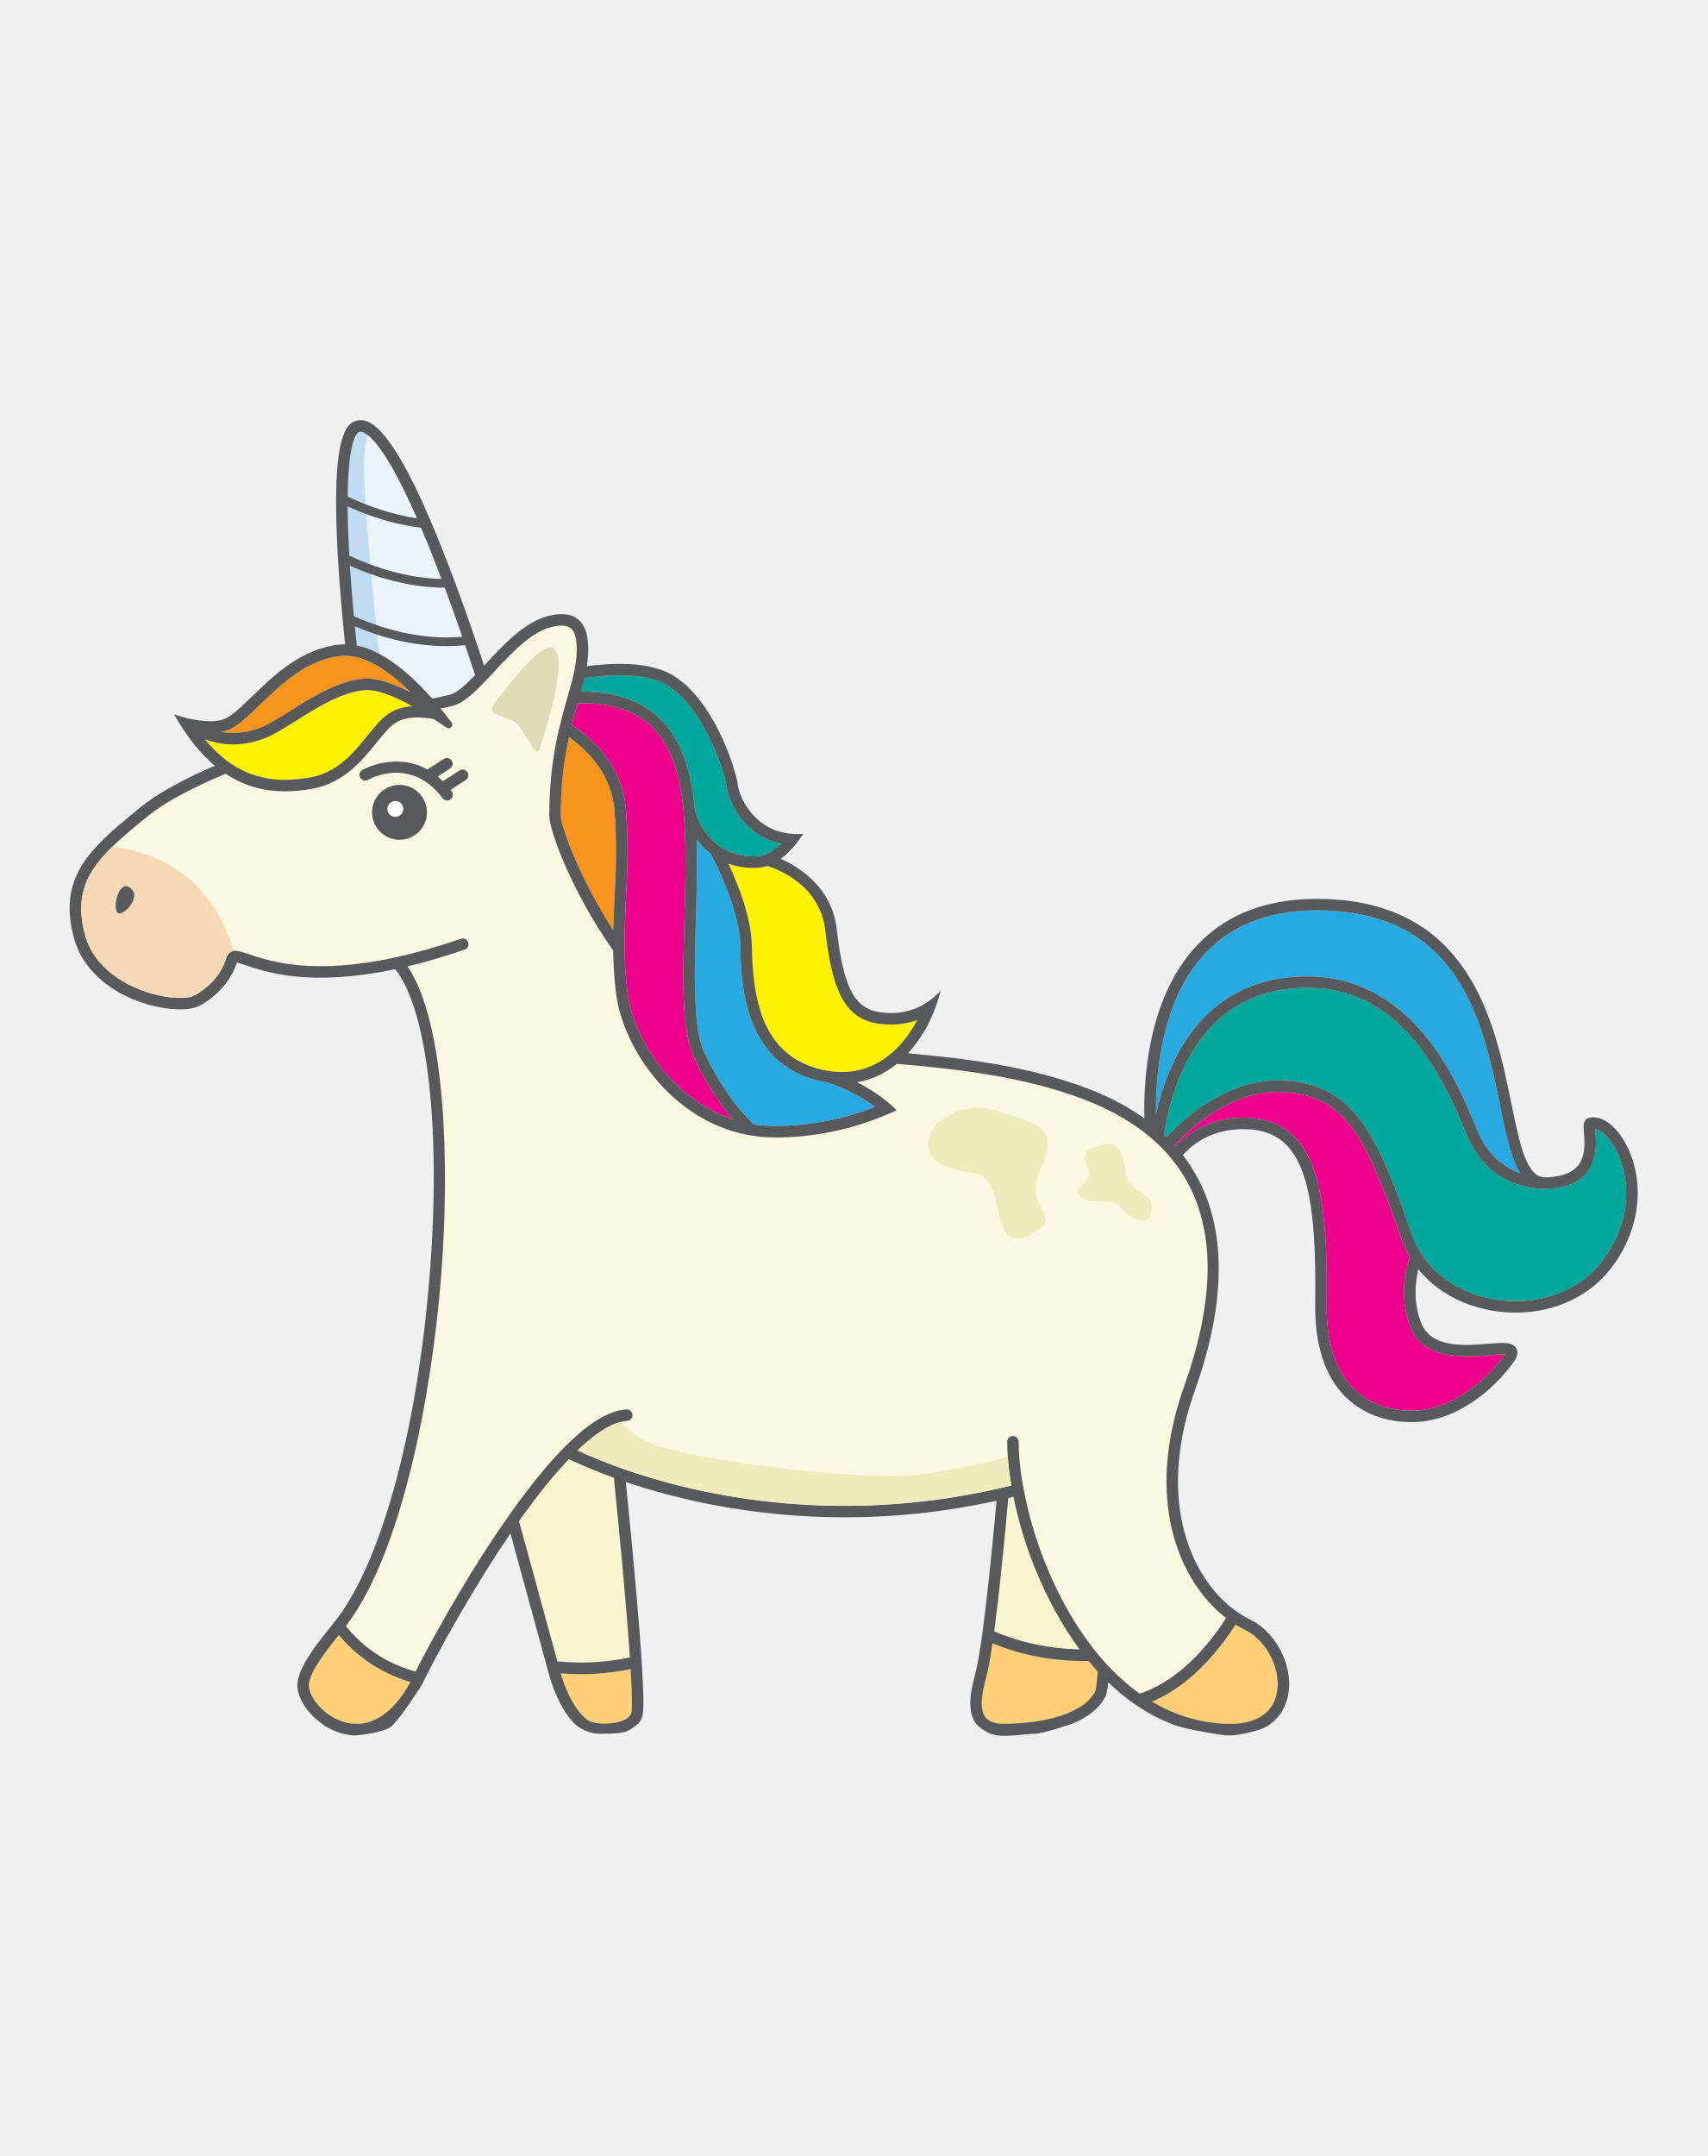
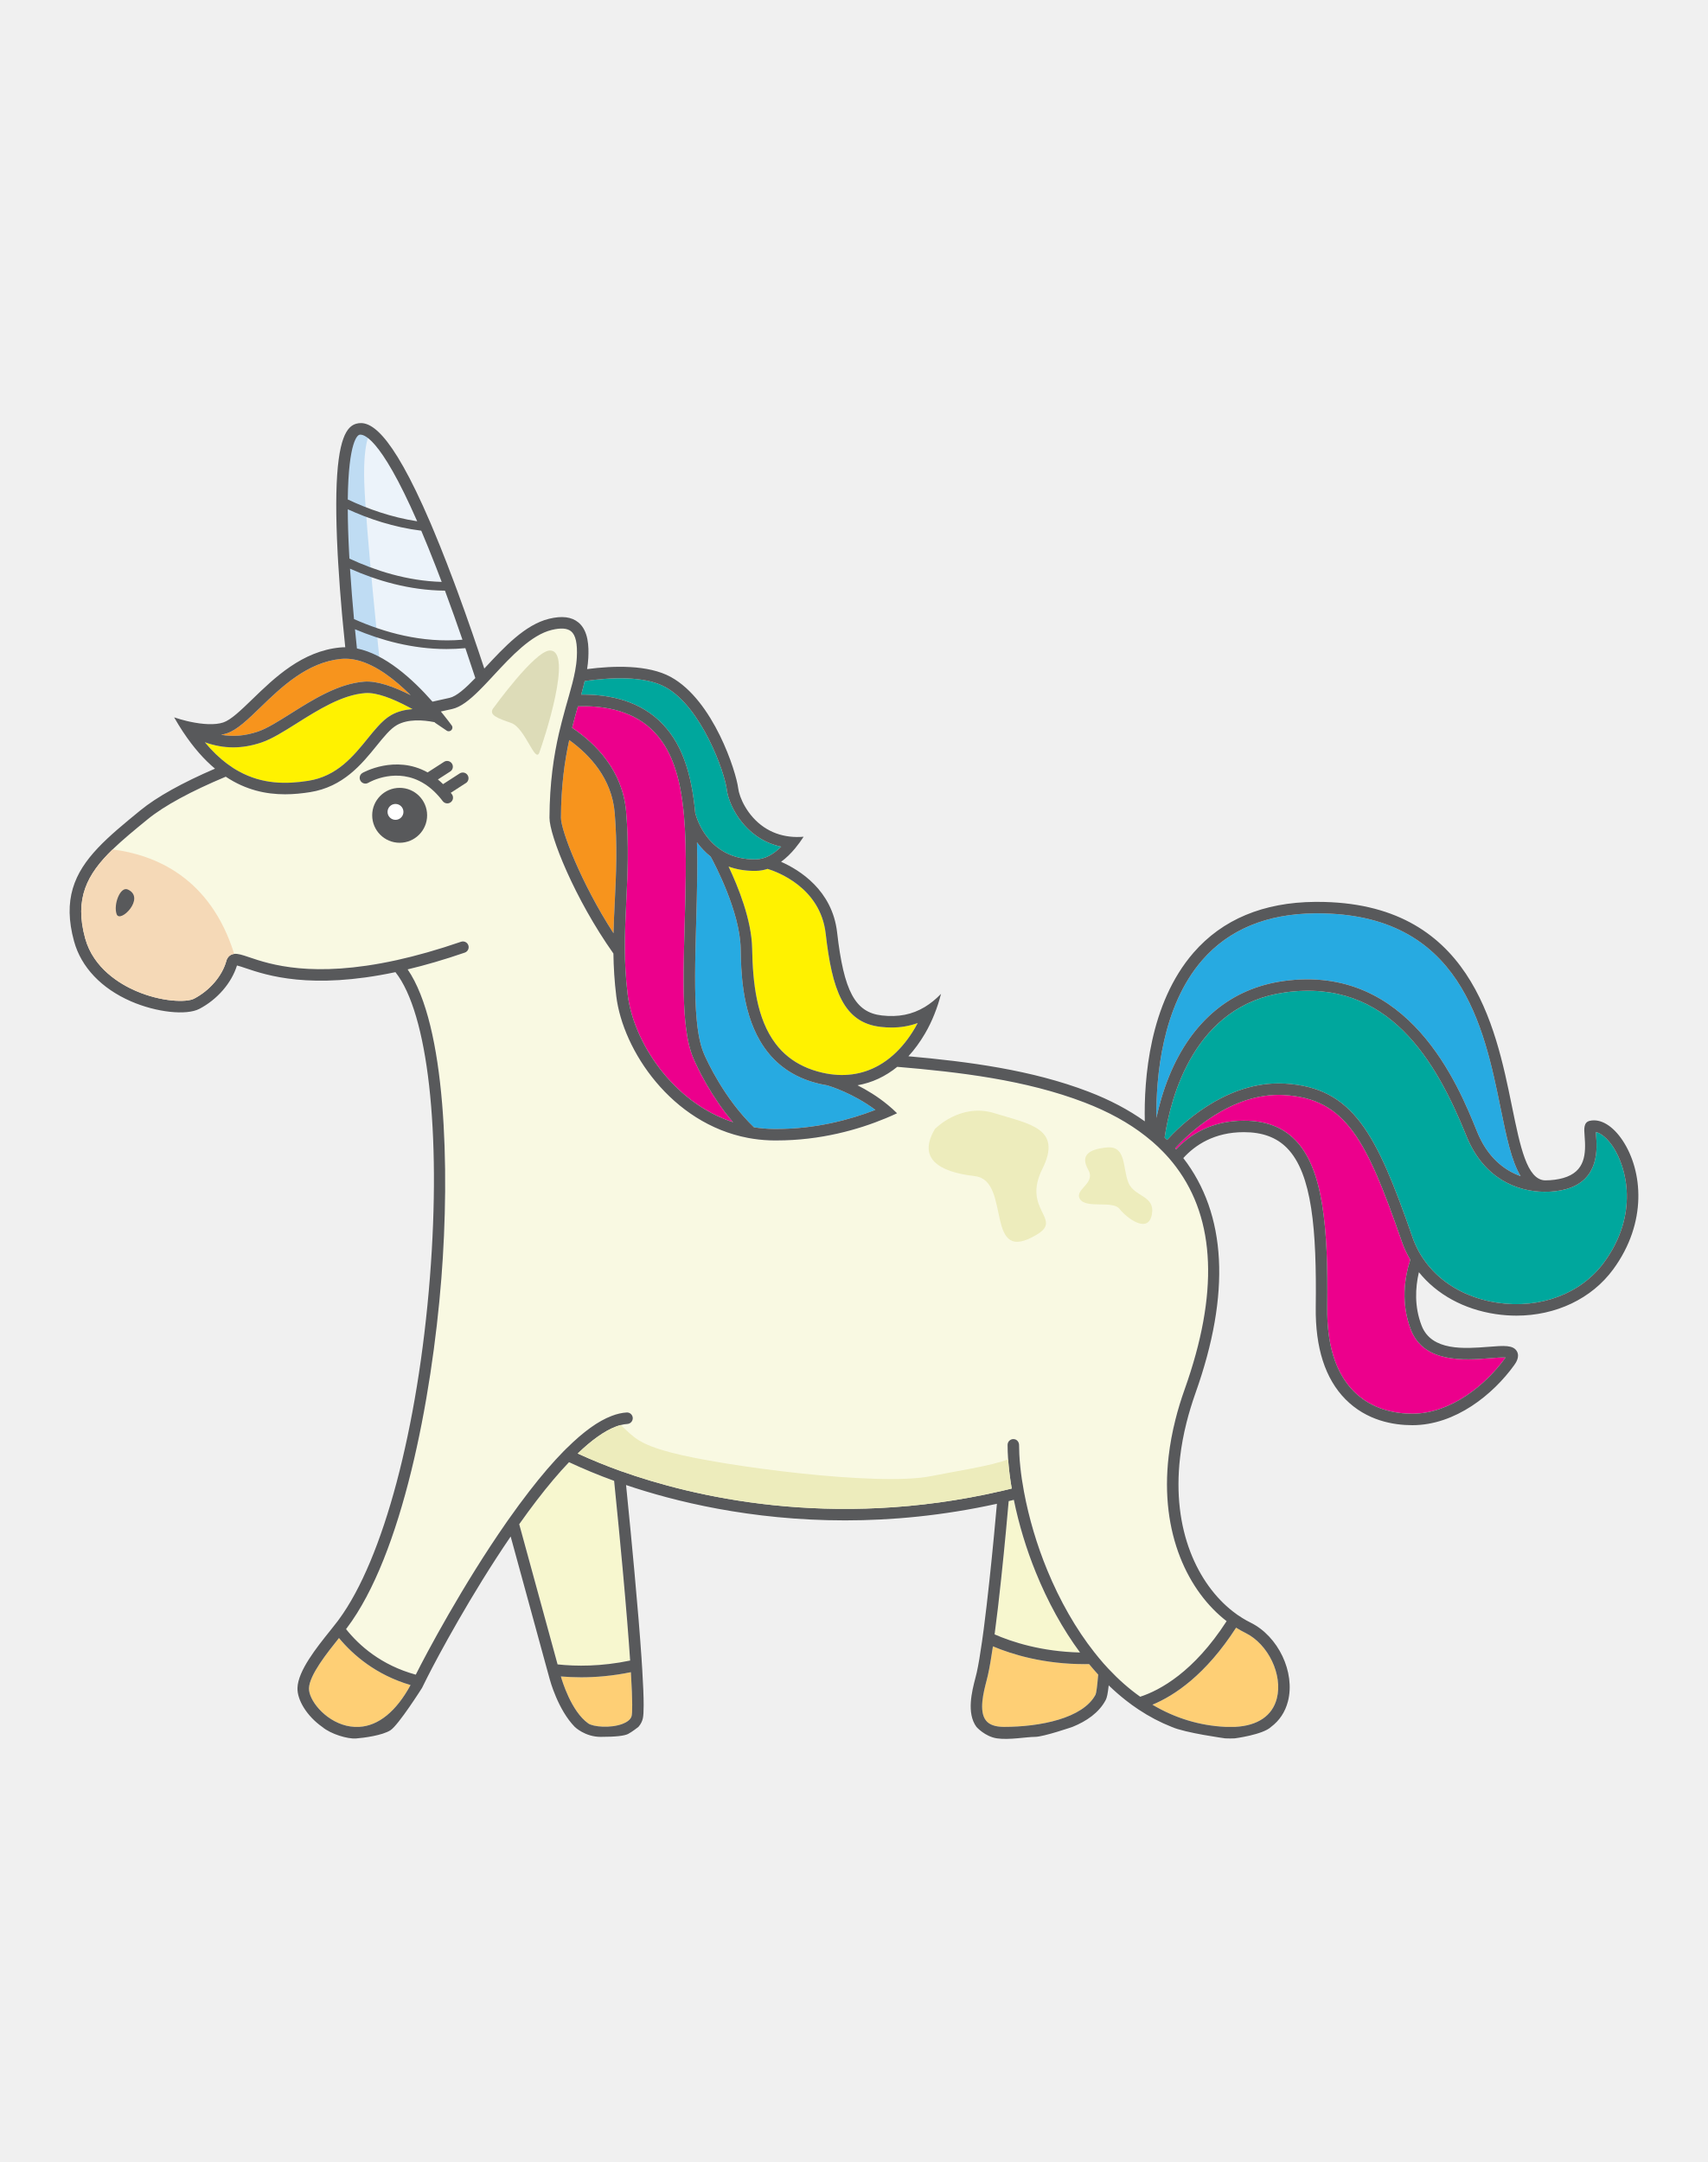
- <svg xmlns="http://www.w3.org/2000/svg" id="Unicorn" viewBox="0 0 595.28 595.28" width="80px" height="101px">
+ <svg xmlns="http://www.w3.org/2000/svg" id="Unicorn" viewBox="0 0 595.28 595.28" width="158px" height="200px">
  <defs>
    <style>
      .cls-1 {
        fill: #fff200;
      }

      .cls-1, .cls-2, .cls-3, .cls-4, .cls-5, .cls-6, .cls-7, .cls-8, .cls-9, .cls-10, .cls-11, .cls-12, .cls-13, .cls-14, .cls-15 {
        stroke-width: 0px;
      }

      .cls-2 {
        fill: #58595b;
      }

      .cls-3 {
        fill: #edecbc;
      }

      .cls-4 {
        fill: #f7941d;
      }

      .cls-5 {
        fill: #bfdcf3;
      }

      .cls-6 {
        fill: #dddcb8;
      }

      .cls-7 {
        fill: #fecf75;
      }

      .cls-8 {
        fill: #ec008c;
      }

      .cls-9 {
        fill: #27aae1;
      }

      .cls-10 {
        fill: #ecf3fa;
      }

      .cls-11 {
        fill: #f9f9e2;
      }

      .cls-12 {
        fill: #fff;
      }

      .cls-13 {
        fill: #f7f7cf;
      }

      .cls-14 {
        fill: #00a79d;
      }

      .cls-15 {
        fill: #f5d9b7;
      }
    </style>
  </defs>
  <g>
    <path class="cls-9" d="M305.09,307.71c-8.99,3.49-20.88,6.65-34.52,6.65h-.71c-2.44-.02-4.8-.22-7.09-.59-10.34-9.95-16.39-23.22-17.39-25.53-.83-1.91-1.46-4.26-1.92-6.97-.26-1.51-.47-3.14-.63-4.87-.88-9.14-.55-20.98-.21-33.26.16-5.6.32-11.38.38-17.14.04-4.04.02-7.89-.09-11.55,1.25,1.71,2.81,3.44,4.76,4.96,1.34,2.44,10.25,19.23,10.47,32.13.14,7.53.38,21.26,6.78,32.16.95,1.63,2.04,3.19,3.29,4.66,4,4.72,9.63,8.48,17.53,10.29.86.2,1.72.37,2.57.5,1.13.33,9.09,2.82,16.78,8.56Z" />
    <path class="cls-10" d="M145.4,102.56c-9.05-1.38-17.33-4.36-24.19-7.6.24-20.75,3.56-22.41,4.02-22.54,1.15-.33,6.97,0,20.17,30.14Z" />
    <path class="cls-10" d="M153.94,123.69c-12.12-.34-23.28-3.99-32.16-8.12-.04-.61-.07-1.21-.1-1.82-.31-5.93-.46-11.02-.47-15.37,7.28,3.32,16.02,6.28,25.61,7.46,1.6,3.78,3.31,7.97,5.12,12.63.68,1.74,1.34,3.48,2,5.22Z" />
    <path class="cls-10" d="M161.18,143.84c-14.14,1.22-27.39-2.57-37.8-7.19-.49-5.29-.99-11.34-1.39-17.57,9.2,4.1,20.62,7.56,33.09,7.66,2.21,5.95,4.27,11.77,6.1,17.1Z" />
    <path class="cls-10" d="M165.67,157.2c-3.41,3.53-6.54,6.37-9.01,6.91-1.99.43-3.97.87-5.93,1.32-7.02-7.98-16.56-16.57-26.33-18.54-.21-1.96-.44-4.21-.68-6.7,9.02,3.81,19.99,6.9,31.89,6.9,2.16,0,4.36-.1,6.58-.31,1.31,3.84,2.48,7.37,3.48,10.42Z" />
    <path class="cls-4" d="M143.12,163.17c-5.79-2.94-11.66-5.05-16.15-4.72-9.05.68-17.89,6.25-25.69,11.16-4.26,2.67-8.27,5.2-11.39,6.25-4.56,1.53-8.72,1.84-12.83,1.11.71-.13,1.38-.29,2.01-.5,3.57-1.19,7.31-4.81,11.65-9.01,7.28-7.04,16.34-15.81,28.25-16.94.6-.06,1.2-.07,1.8-.05,1.36.03,2.73.25,4.1.61,6.36,1.69,12.75,6.62,18.25,12.09Z" />
    <path class="cls-1" d="M143.77,168.03c-2.55.18-5.14.78-7.42,2.08-1.71.97-3.25,2.4-4.8,4.12-1.11,1.22-2.22,2.58-3.39,4.03-5.01,6.18-10.68,13.19-20.75,14.76-7.65,1.2-15.91,1.25-24.16-3.3-1.38-.75-2.77-1.65-4.15-2.69-2.58-1.93-5.16-4.38-7.7-7.45,3.26,1.16,6.51,1.78,9.88,1.78,3.16,0,6.42-.54,9.88-1.71,3.57-1.2,7.79-3.85,12.25-6.66,7.4-4.66,15.8-9.95,23.86-10.55,3.91-.3,9.52,1.86,15.22,4.9.43.22.85.45,1.28.69Z" />
    <path class="cls-14" d="M272.27,215.97c-2.53,2.52-5.51,4.37-8.84,4.43-16.56.23-20.68-14.42-21.11-16.13-.01-.01-.01-.02-.01-.03-1.33-14.26-4.82-25.01-12.72-32.33-8.11-7.51-18.94-9.06-27.03-8.93.45-1.62.87-3.19,1.22-4.73,8.87-1.27,20.8-1.91,28.08,2.08,12.64,6.91,20.73,29.77,21.45,35.76.48,3.98,3.71,11.62,10.65,16.34,2.51,1.71,5.3,2.9,8.31,3.54Z" />
    <path class="cls-4" d="M214.28,234.77c-.19,3.82-.37,7.57-.46,11.37-11.35-17.56-18.33-35.96-18.31-40.24.04-11.09,1.29-19.82,2.88-27.09,7.15,5.15,14.85,13.39,15.85,25.38.95,11.49.49,21.19.04,30.58Z" />
    <path class="cls-8" d="M255.5,312.01c-21.36-7-34.77-28.32-36.74-44.42-.37-3.03-.62-5.93-.77-8.74-.14-2.36-.2-4.65-.21-6.91-.04-5.76.22-11.29.49-16.98.46-9.51.93-19.35-.05-31.11-1.2-14.43-10.64-23.82-18.83-29.32.66-2.67,1.36-5.15,2.02-7.48,7.47-.28,17.96.85,25.46,7.8,7.13,6.6,10.29,16.65,11.51,30.15.55,6.25.7,13.24.62,20.96-.06,5.72-.22,11.49-.38,17.07-.32,11.42-.61,21.95-.04,30.66.12,1.79.27,3.49.47,5.12.53,4.33,1.37,8.06,2.66,11.03,1.43,3.29,6.07,13.15,13.79,22.17Z" />
    <path class="cls-1" d="M319.84,277.44c-.29.56-.59,1.11-.91,1.65-2.23,3.81-4.78,6.98-7.59,9.48-1.59,1.42-3.26,2.62-5.01,3.61-5.84,3.31-12.52,4.22-19.7,2.57-4.79-1.1-8.65-2.98-11.76-5.44-1.76-1.39-3.28-2.97-4.58-4.71-6.55-8.64-7.94-21.1-8.15-33.13-.17-10.01-4.96-21.72-8.21-28.57,2.59.94,5.59,1.51,9.05,1.51.17,0,.34,0,.52-.01,1.4-.02,2.74-.27,4.02-.69,3.21.97,18.41,6.42,20.25,22.56,2.24,19.46,6.08,31.02,19.13,32.5,1.29.15,2.56.23,3.79.23,3.25,0,6.28-.51,9.15-1.56Z" />
    <path class="cls-9" d="M529.99,330.81c-5.81-2.07-11.63-6.65-15.22-15.57-6.46-16.01-23.62-58.57-67.5-52.43-18.18,2.54-31.91,13.94-39.73,32.98-2.15,5.24-3.57,10.35-4.51,14.73-.14-14.22,1.92-38.83,15.98-55,9.28-10.68,22.52-16.17,39.33-16.31h.82c49.96,0,58,39.31,63.87,68.05,2,9.79,3.75,18.32,6.96,23.55Z" />
    <path class="cls-14" d="M559.04,360.88c-7.97,10.9-22.23,16.28-37.18,14.04-11.21-1.68-20.43-7.27-25.9-15.44h0c-.97-1.45-1.82-2.96-2.54-4.55-.41-.88-.77-1.79-1.09-2.71-12.61-36.3-20.65-52.35-44.67-53.69-.7-.04-1.4-.05-2.09-.05-19.28,0-34.31,14.75-38.8,19.7-.28-.28-.57-.56-.87-.83,2.09-14.07,10.32-46.16,41.92-50.58,36.16-5.06,52.79,24.05,63.24,49.97,6.12,15.18,17.93,19.38,27.02,19.51.07.01.13.01.19.01,2.92.02,5.55-.37,7.61-.95,11.63-3.29,10.75-14.23,10.38-18.9-.02-.32-.05-.66-.07-.99,1.84.39,4.12,2.31,6.03,5.21,4.62,7.01,9.16,23.39-3.18,40.25Z" />
    <path class="cls-8" d="M524.7,394.02c-.06.1-.14.2-.22.32-6.39,8.88-18.67,19.26-32.25,19.26-5.8,0-14.07-1.37-20.48-7.86-6.26-6.34-9.35-16.19-9.18-29.27.36-27.83-1.41-48.39-11.21-58.31-4.45-4.5-10.29-6.69-17.85-6.69-11.33,0-18.86,4.94-23.61,10-.11-.13-.22-.26-.34-.39,4.03-4.43,19.28-19.6,37.88-18.55,21.7,1.2,28.85,15.7,41.11,51,.78,2.25,1.78,4.39,2.97,6.4h0c-2.13,6.68-3.25,15.4.21,24.38,4.51,11.76,18.86,10.63,27.42,9.96,1.95-.16,4.26-.34,5.55-.25Z" />
    <path class="cls-7" d="M445,512.86c-1.55,6.03-6.66,9.48-14.51,9.89h-3.38c-9.03-.44-17.54-3.03-25.46-7.73,7.7-3.19,18.57-10.43,29.16-26.85,1.07.68,2.16,1.28,3.25,1.82,7.96,3.9,13.08,14.59,10.94,22.87Z" />
    <path class="cls-7" d="M382.75,504.53c-.34,4.05-.65,6.4-.92,6.98-4.39,8.29-19.37,11.24-31.93,11.24-3.02,0-5.14-.76-6.29-2.25-2.52-3.24-.82-9.83.2-13.76.2-.77.38-1.45.5-2.03.58-2.59,1.17-6.06,1.75-10.03,6.81,2.87,17.79,6.2,32.06,6.2.48,0,.97,0,1.46-.01,1.04,1.26,2.09,2.48,3.17,3.66Z" />
    <path class="cls-13" d="M376.42,496.82c-13.43-.3-23.71-3.66-29.78-6.31,2.3-17.1,4.38-40.36,4.91-46.45.58-.14,1.18-.29,1.8-.44,4,19.61,12.33,38.68,23.07,53.2Z" />
    <path class="cls-7" d="M220.15,518.91c-.32,1.41-1.89,2.29-3.15,2.78-4.22,1.62-10.27,1.07-11.99-.15-5.96-4.23-9.14-14.99-9.53-16.37,2.13.18,4.48.3,7.01.3,5.09,0,10.95-.47,17.39-1.78.66,10.92.48,14.25.27,15.22Z" />
    <path class="cls-13" d="M219.62,499.63c-10.17,2.12-18.9,2.03-25.29,1.34l-13.37-48.86c6.24-8.83,12.07-16.09,17.36-21.62,4.96,2.33,10.24,4.51,15.72,6.51,3.14,31.19,4.78,50.58,5.58,62.63Z" />
    <path class="cls-7" d="M143.09,508.17c-4.99,9.2-11.18,14.2-17.88,14.58h-1.64c-.95-.05-1.9-.18-2.86-.41-7.76-1.91-13.17-9.13-13.03-13.06.16-4.62,6.35-12.36,10.46-17.5,4.93,5.93,12.92,12.86,24.95,16.39Z" />
    <path class="cls-11" d="M427.51,485.9c-11.45,17.72-23.18,24.07-30.12,26.34-3.85-2.72-7.55-5.98-11.09-9.76l-.03-.03c-.55-.59-1.09-1.19-1.64-1.8-1.08-1.24-2.15-2.52-3.2-3.86-11.65-14.76-20.65-35.14-24.55-56-.56-2.96-.99-5.86-1.27-8.61-.29-2.72-.44-5.29-.44-7.65,0-.92-.57-1.77-1.45-2.01-1.33-.36-2.55.65-2.55,1.93,0,4.5.5,9.73,1.44,15.23-1.2.3-2.32.57-3.38.81h-.01c-59.75,13.87-108.71,1.69-132.6-6.82h-.05c-5.31-1.91-10.41-3.99-15.23-6.2,4.96-4.76,9.42-7.91,13.28-9.37,1.41-.54,2.77-.86,4.03-.93,1.1-.07,1.94-1.02,1.88-2.12-.07-1.1-1.02-1.95-2.12-1.88-1.68.1-3.44.51-5.22,1.2-4.7,1.77-9.86,5.49-15.71,11.29h-.02s-.97.98-.97.98c-.02.01-.03.02-.04.03h0c-5.85,5.96-12.35,14-19.31,23.91l-.54.77h0c-15.34,21.99-28.2,46.19-31.69,53.2-12.1-3.31-19.79-10.21-24.31-15.88.1-.13.2-.26.29-.38,19.21-25.42,29.61-79.65,32.94-121.92,3.01-38.28,1.59-88.22-11.76-107.63,6.07-1.45,12.69-3.36,19.92-5.85,1.04-.36,1.6-1.5,1.24-2.54-.36-1.05-1.5-1.6-2.54-1.24-8.25,2.84-15.67,4.91-22.35,6.39-.1.01-.2.03-.29.06-29.18,6.39-44.1,1.36-51.23-1.06-3-1.01-4.81-1.62-6.36-.8-.53.29-1.24.88-1.56,2.05-1.44,5.26-5.76,10.32-11.26,13.2-2.61,1.36-11.38,1.18-20.38-2.74-5.32-2.31-14.69-7.77-17.58-18.29-5.32-19.33,5.46-28.15,21.78-41.5,5.78-4.73,15.18-9.8,27.22-14.84,7.02,4.68,14.07,6.13,20.67,6.13,3,0,5.91-.3,8.68-.74,11.58-1.81,18.05-9.78,23.24-16.19,2.57-3.17,4.79-5.91,7.05-7.19,3.9-2.21,9.23-1.77,12.96-1.04.07.02.14.03.2.04.05.06.1.12.14.18t.01.01c1.41.92,2.76,1.84,4.03,2.73,1.19.83,2.63-.65,1.76-1.81-.36-.49-.74-1-1.14-1.52-.57-.74-1.17-1.51-1.8-2.3-.23-.29-.47-.58-.72-.88-.04-.05-.08-.09-.11-.14,1.28-.29,2.56-.57,3.85-.85,3.07-.66,6.19-3.17,9.56-6.52,1.03-1.02,2.07-2.11,3.15-3.26.62-.66,1.26-1.35,1.9-2.04,6.1-6.57,13.02-14.02,20.17-15.76,3.17-.77,5.45-.61,6.77.49,1.59,1.31,2.24,4.27,1.99,9.03-.08,1.56-.29,3.13-.59,4.75-.26,1.38-.58,2.8-.95,4.25-.36,1.37-.75,2.79-1.16,4.25-.16.58-.33,1.17-.5,1.77-.22.78-.45,1.58-.68,2.39-.44,1.58-.89,3.22-1.33,4.95-.35,1.32-.69,2.7-1.02,4.13-1.78,7.77-3.25,17.19-3.3,29.44-.03,6.13,8.68,28.09,22.28,47.33.07,4.7.35,9.58,1,14.87,2.31,18.86,19.23,44.36,45.94,49.4,2.4.45,4.89.74,7.45.84.55.02,1.1.04,1.65.04h.76c15.4,0,28.53-3.76,38.07-7.72,1.41-.58,2.74-1.17,3.99-1.76-1.07-1.06-2.17-2.04-3.28-2.95-3.56-2.93-7.27-5.16-10.51-6.8,5.03-.88,9.69-3.04,13.86-6.43,21.56,1.82,44.78,4.55,65.26,12.42,8.26,3.17,15.34,7.06,21.22,11.67.84.65,1.66,1.32,2.45,2,.64.56,1.27,1.13,1.88,1.7.61.58,1.21,1.17,1.79,1.77.71.72,1.39,1.46,2.06,2.22.89,1.03,1.75,2.08,2.55,3.16,13.76,18.34,14.78,44.23,2.97,77.41-1.31,3.67-2.39,7.24-3.23,10.6-1.09,4.31-1.88,8.59-2.36,12.71-3.19,27.28,7.08,47.44,20.2,57.54Z" />
    <path class="cls-5" d="M129.51,70.91s-3.06,2.55-2.55,18.21,5.45,62.98,5.45,62.98l-10.41-4.77-2.53-41.36,1.75-26.89s-1.24-8.17,3.53-8.17,5.11,1.45,5.11,1.45" />
    <path class="cls-2" d="M565.56,318.42c-3.43-5.19-7.73-7.77-11.48-6.9-2.18.5-2,2.79-1.81,5.21.5,6.24.33,12.52-7.48,14.73-1.72.49-3.91.82-6.34.81h-.02c-6.26-.29-8.56-11.56-11.48-25.81-5.8-28.41-14.55-71.25-67.79-71.25h-.86c-18.01.16-32.25,6.11-42.32,17.7-15.45,17.79-17.31,44.22-16.99,58.79-5.62-4.02-12.14-7.47-19.57-10.32-19.85-7.62-41.99-10.5-62.82-12.36,2.1-2.28,4.03-4.92,5.78-7.9,1.28-2.18,2.35-4.42,3.25-6.68.97-2.39,1.73-4.8,2.34-7.17-1.82,1.87-3.69,3.38-5.63,4.56-4.45,2.68-9.31,3.62-14.99,2.97-9.3-1.06-13.24-8.37-15.6-28.98-1.69-14.71-13.14-21.76-19.53-24.58,1.81-1.31,3.45-2.94,4.89-4.68,1.1-1.32,2.09-2.7,2.97-4.05-1.67.14-3.28.12-4.82-.06-3.33-.38-6.35-1.49-9.05-3.32-5.8-3.95-8.56-10.39-8.93-13.52-.68-5.65-8.6-30.64-23.5-38.79-7.87-4.31-19.89-3.95-29.16-2.74.21-1.31.35-2.61.42-3.92.2-3.9.07-9.42-3.44-12.33-2.38-1.97-5.74-2.39-10.27-1.28-8.31,2.02-15.66,9.94-22.15,16.92-.13.14-.26.28-.39.42-2.44-7.42-5.75-17.13-9.49-27.26-.36-.98-.73-1.96-1.1-2.95-.82-2.21-1.67-4.43-2.53-6.64-1.51-3.89-2.95-7.47-4.34-10.78-.45-1.08-.89-2.13-1.32-3.15-14.2-33.1-21.49-35.76-25.85-34.55-3.15.88-6.53,4.81-6.93,24.42-.02,1.11-.04,2.26-.04,3.47-.01,4.83.14,10.48.48,17.11.01.14.01.28.02.42.05,1.05.11,2.11.18,3.16.36,6.13.84,12.15,1.31,17.53.12,1.25.23,2.46.34,3.63.28,3.03.56,5.79.81,8.16-.58,0-1.16.02-1.74.08-13.31,1.26-22.93,10.57-30.65,18.05-3.99,3.85-7.43,7.19-10.13,8.09-2.83.94-7.05.71-11.55-.25-.38-.08-.77-.17-1.16-.26-1.47-.36-2.95-.78-4.41-1.27,1.03,1.8,2.07,3.49,3.11,5.07.02.03.04.05.06.08,3.61,5.44,7.32,9.59,11.07,12.73-11.34,4.89-20.25,9.82-26.01,14.54-5.65,4.62-10.78,8.82-14.87,13.17-8.16,8.66-12.23,17.95-8.23,32.49,2.48,8.99,9.52,16.41,19.84,20.9,8.83,3.84,19.3,4.99,23.84,2.61,6.25-3.27,11.21-9.02,13.09-15.11.06.01.12.03.19.05.71.17,1.78.53,2.75.86,7.39,2.5,22.74,7.67,52.29,1.41,11.29,14.25,16.01,55.65,12.02,106.36-4.15,52.69-16.27,98.23-31.7,119.21-.15.21-.3.41-.45.61-.59.78-1.29,1.67-2.06,2.63-.19.24-.39.49-.59.74-4.71,5.88-11.16,13.93-11.36,19.89-.15,4.25,3.3,9.87,8.61,13.61,3.09,2.59,8.96,4.25,11.77,4.04,2.81-.21,9.19-1.07,12-2.85,2.81-1.79,11.02-14.76,11.02-14.76.31-.59.61-1.2.91-1.83.22-.46.53-1.09.93-1.87,3.8-7.51,15.26-28.87,29.06-49.08l12.03,43.98,1.18,4.29.38,1.39c.13.48,2.87,10.67,8.75,16.69,0,0,3.53,3.48,9.02,3.48s8.29-.38,9.57-1.02,3.6-2.46,3.6-2.46c.91-1.03,1.34-2.09,1.54-2.98.19-.84.28-2.37.28-4.58,0-2.93-.16-7.07-.49-12.4-.07-1.29-.16-2.65-.26-4.08-.53-7.85-1.35-17.81-2.45-29.84-.82-8.98-1.79-19.12-2.93-30.41,16.66,5.64,43.33,12.32,76.33,12.32,16.25,0,34.04-1.63,52.92-5.79-.43,4.87-1.41,15.63-2.63,26.93-.61,5.68-1.28,11.5-1.97,16.78-.19,1.46-.38,2.87-.58,4.23-.62,4.38-1.25,8.18-1.86,10.92-.12.53-.29,1.17-.47,1.89-1.19,4.58-3.15,12.2.37,17.01,0,0,2.94,3.37,7.15,4,4.22.63,10.34-.52,13.28-.52s13.05-3.48,13.05-3.48c4.91-1.99,9.24-4.95,11.58-9.37.43-.81.73-2.24,1.04-5.1,1.92,1.86,3.89,3.57,5.89,5.15,1.47,1.16,2.96,2.24,4.47,3.24,3.73,2.48,7.59,4.51,11.58,6.08,4.73,2.11,18.67,4,18.67,4,.6.03,1.2.04,1.78.04.52,0,1.04-.02,1.55-.04,0,0,9.81-1.27,12.65-4,2.9-2.17,4.92-5.16,5.88-8.9,2.61-10.13-3.37-22.71-13.06-27.46-.98-.48-1.94-1.02-2.9-1.62-1.12-.68-2.21-1.45-3.29-2.3-12-9.39-21.33-28.16-18.34-53.65.45-3.95,1.21-8.05,2.26-12.2.81-3.24,1.86-6.68,3.11-10.23,12.36-34.7,10.81-62.38-4.25-81.89,4.1-4.51,10.78-9.03,21.1-9.03,6.44,0,11.35,1.8,15.01,5.5,8.81,8.93,10.39,28.63,10.05,55.45-.18,14.19,3.3,25,10.34,32.13,7.38,7.48,16.75,9.05,23.32,9.05,15.08,0,28.22-10.81,35.5-20.92.51-.71,2.05-2.86.96-4.8-1.28-2.28-4.51-2.02-9.85-1.6-8.41.66-19.93,1.57-23.38-7.4-2.53-6.57-2.22-13.11-.94-18.6,6.2,7.7,15.58,12.92,26.75,14.6,2.44.36,4.87.54,7.26.54,13.69,0,26.2-5.87,33.74-16.18,11.93-16.31,10.25-34.26,3.29-44.82ZM419.01,255.52c9.28-10.68,22.52-16.17,39.33-16.31h.82c49.96,0,58,39.31,63.87,68.05,2,9.79,3.75,18.32,6.96,23.55-5.81-2.07-11.63-6.65-15.22-15.57-6.46-16.01-23.62-58.57-67.5-52.43-18.18,2.54-31.91,13.94-39.73,32.98-2.15,5.24-3.57,10.35-4.51,14.73-.14-14.22,1.92-38.83,15.98-55ZM287.77,246.27c2.24,19.46,6.08,31.02,19.13,32.5,1.29.15,2.56.23,3.79.23,3.25,0,6.28-.51,9.15-1.56-.29.56-.59,1.11-.91,1.65-2.23,3.81-4.78,6.98-7.59,9.48-1.59,1.42-3.26,2.62-5.01,3.61-5.84,3.31-12.52,4.22-19.7,2.57-4.79-1.1-8.65-2.98-11.76-5.44-1.76-1.39-3.28-2.97-4.58-4.71-6.55-8.64-7.94-21.1-8.15-33.13-.17-10.01-4.96-21.72-8.21-28.57,2.59.94,5.59,1.51,9.05,1.51.17,0,.34,0,.52-.01,1.4-.02,2.74-.27,4.02-.69,3.21.97,18.41,6.42,20.25,22.56ZM242.62,243.14c.16-5.6.32-11.38.38-17.14.04-4.04.02-7.89-.09-11.55,1.25,1.71,2.81,3.44,4.76,4.96,1.34,2.44,10.25,19.23,10.47,32.13.14,7.53.38,21.26,6.78,32.16.95,1.63,2.04,3.19,3.29,4.66,4,4.72,9.63,8.48,17.53,10.29.86.2,1.72.37,2.57.5,1.13.33,9.09,2.82,16.78,8.56-8.99,3.49-20.88,6.65-34.52,6.65h-.71c-2.44-.02-4.8-.22-7.09-.59-10.34-9.95-16.39-23.22-17.39-25.53-.83-1.91-1.46-4.26-1.92-6.97-.26-1.51-.47-3.14-.63-4.87-.88-9.14-.55-20.98-.21-33.26ZM240.33,204.57l1.95-.44h0s-1.95.44-1.95.44ZM203.78,158.25c8.87-1.27,20.8-1.91,28.08,2.08,12.64,6.91,20.73,29.77,21.45,35.76.48,3.98,3.71,11.62,10.65,16.34,2.51,1.71,5.3,2.9,8.31,3.54-2.53,2.52-5.51,4.37-8.84,4.43-16.56.23-20.68-14.42-21.11-16.13-.01-.01-.01-.02-.01-.03-1.33-14.26-4.82-25.01-12.72-32.33-8.11-7.51-18.94-9.06-27.03-8.93.45-1.62.87-3.19,1.22-4.73ZM226.87,174.85c7.13,6.6,10.29,16.65,11.51,30.15.55,6.25.7,13.24.62,20.96-.06,5.72-.22,11.49-.38,17.07-.32,11.42-.61,21.95-.04,30.66.12,1.79.27,3.49.47,5.12.53,4.33,1.37,8.06,2.66,11.03,1.43,3.29,6.07,13.15,13.79,22.17-21.36-7-34.77-28.32-36.74-44.42-.37-3.03-.62-5.93-.77-8.74-.14-2.36-.2-4.65-.21-6.91-.04-5.76.22-11.29.49-16.98.46-9.51.93-19.35-.05-31.11-1.2-14.43-10.64-23.82-18.83-29.32.66-2.67,1.36-5.15,2.02-7.48,7.47-.28,17.96.85,25.46,7.8ZM214.28,234.77c-.19,3.82-.37,7.57-.46,11.37-11.35-17.56-18.33-35.96-18.31-40.24.04-11.09,1.29-19.82,2.88-27.09,7.15,5.15,14.85,13.39,15.85,25.38.95,11.49.49,21.19.04,30.58ZM165.67,157.2c-3.41,3.53-6.54,6.37-9.01,6.91-1.99.43-3.97.87-5.93,1.32-7.02-7.98-16.56-16.57-26.33-18.54-.21-1.96-.44-4.21-.68-6.7,9.02,3.81,19.99,6.9,31.89,6.9,2.16,0,4.36-.1,6.58-.31,1.31,3.84,2.48,7.37,3.48,10.42ZM161.18,143.84c-14.14,1.22-27.39-2.57-37.8-7.19-.49-5.29-.99-11.34-1.39-17.57,9.2,4.1,20.62,7.56,33.09,7.66,2.21,5.95,4.27,11.77,6.1,17.1ZM125.23,72.42c1.15-.33,6.97,0,20.17,30.14-9.05-1.38-17.33-4.36-24.19-7.6.24-20.75,3.56-22.41,4.02-22.54ZM146.82,105.84c1.6,3.78,3.31,7.97,5.12,12.63.68,1.74,1.34,3.48,2,5.22-12.12-.34-23.28-3.99-32.16-8.12-.04-.61-.07-1.21-.1-1.82-.31-5.93-.46-11.02-.47-15.37,7.28,3.32,16.02,6.28,25.61,7.46ZM79.07,176.47c3.57-1.19,7.31-4.81,11.65-9.01,7.28-7.04,16.34-15.81,28.25-16.94.6-.06,1.2-.07,1.8-.05,1.36.03,2.73.25,4.1.61,6.36,1.69,12.75,6.62,18.25,12.09-5.79-2.94-11.66-5.05-16.15-4.72-9.05.68-17.89,6.25-25.69,11.16-4.26,2.67-8.27,5.2-11.39,6.25-4.56,1.53-8.72,1.84-12.83,1.11.71-.13,1.38-.29,2.01-.5ZM71.4,179.58c3.26,1.16,6.51,1.78,9.88,1.78,3.16,0,6.42-.54,9.88-1.71,3.57-1.2,7.79-3.85,12.25-6.66,7.4-4.66,15.8-9.95,23.86-10.55,3.91-.3,9.52,1.86,15.22,4.9.43.22.85.45,1.28.69-2.55.18-5.14.78-7.42,2.08-1.71.97-3.25,2.4-4.8,4.12-1.11,1.22-2.22,2.58-3.39,4.03-5.01,6.18-10.68,13.19-20.75,14.76-7.65,1.2-15.91,1.25-24.16-3.3-1.38-.75-2.77-1.65-4.15-2.69-2.58-1.93-5.16-4.38-7.7-7.45ZM125.21,522.75h-1.64c-.95-.05-1.9-.18-2.86-.41-7.76-1.91-13.17-9.13-13.03-13.06.16-4.62,6.35-12.36,10.46-17.5,4.93,5.93,12.92,12.86,24.95,16.39-4.99,9.2-11.18,14.2-17.88,14.58ZM220.15,518.91c-.32,1.41-1.89,2.29-3.15,2.78-4.22,1.62-10.27,1.07-11.99-.15-5.96-4.23-9.14-14.99-9.53-16.37,2.13.18,4.48.3,7.01.3,5.09,0,10.95-.47,17.39-1.78.66,10.92.48,14.25.27,15.22ZM219.62,499.63c-10.17,2.12-18.9,2.03-25.29,1.34l-13.37-48.86c2.04-2.89,4.04-5.61,5.99-8.16,4.01-5.24,7.81-9.74,11.37-13.46,4.96,2.33,10.24,4.51,15.72,6.51,1.18,11.69,2.15,21.73,2.94,30.34h0c1.31,14.37,2.14,24.76,2.64,32.29ZM348.93,471.14c1.28-12,2.28-23.14,2.62-27.08.58-.14,1.18-.29,1.8-.44,1.76,8.63,4.36,17.15,7.64,25.23,4.16,10.28,9.42,19.84,15.43,27.97-13.43-.3-23.71-3.66-29.78-6.31.81-6.03,1.6-12.83,2.29-19.37ZM381.83,511.51c-4.39,8.29-19.37,11.24-31.93,11.24-3.02,0-5.14-.76-6.29-2.25-2.52-3.24-.82-9.83.2-13.76.2-.77.38-1.45.5-2.03.58-2.59,1.17-6.06,1.75-10.03,6.81,2.87,17.79,6.2,32.06,6.2.48,0,.97,0,1.46-.01,1.04,1.26,2.09,2.48,3.17,3.66-.34,4.05-.65,6.4-.92,6.98ZM430.81,488.17c1.07.68,2.16,1.28,3.25,1.82,7.96,3.9,13.08,14.59,10.94,22.87-1.55,6.03-6.66,9.48-14.51,9.89h-3.38c-9.03-.44-17.54-3.03-25.46-7.73,7.7-3.19,18.57-10.43,29.16-26.85ZM412.9,405.05c-1.31,3.67-2.39,7.24-3.23,10.6-1.09,4.31-1.88,8.59-2.36,12.71-3.19,27.28,7.08,47.44,20.2,57.54-11.45,17.72-23.18,24.07-30.12,26.34-3.85-2.72-7.55-5.98-11.09-9.76l-.03-.03c-.55-.59-1.09-1.19-1.64-1.8-1.08-1.24-2.15-2.52-3.2-3.86-6.43-8.14-12.05-18-16.45-28.7-3.58-8.69-6.35-17.95-8.1-27.3-.56-2.96-.99-5.86-1.27-8.61-.16-1.52-.28-2.99-.35-4.4-.06-1.12-.09-2.21-.09-3.25,0-.92-.57-1.77-1.45-2.01-1.33-.36-2.55.65-2.55,1.93,0,1.6.06,3.28.19,5.04.22,3.2.64,6.64,1.25,10.19-1.2.3-2.32.57-3.38.81h-.01c-59.75,13.87-108.71,1.69-132.6-6.82h-.05c-5.31-1.91-10.41-3.99-15.23-6.2,4.96-4.76,9.42-7.91,13.28-9.37.58-.22,1.16-.41,1.72-.55.8-.21,1.57-.34,2.31-.38,1.1-.07,1.94-1.02,1.88-2.12-.07-1.1-1.02-1.95-2.12-1.88-1.68.1-3.44.51-5.22,1.2-.01,0-.02.01-.03.01-4.69,1.78-9.84,5.49-15.68,11.28h-.02s-.97.98-.97.98c-.02.01-.03.02-.04.03h0c-3.74,3.81-7.75,8.47-11.96,13.93-2.39,3.08-4.84,6.41-7.35,9.98l-.54.77h0c-15.34,21.99-28.2,46.19-31.69,53.2-12.1-3.31-19.79-10.21-24.31-15.88.1-.13.2-.26.29-.38,19.21-25.42,29.61-79.65,32.94-121.92,3.01-38.28,1.59-88.22-11.76-107.63,6.07-1.45,12.69-3.36,19.92-5.85,1.04-.36,1.6-1.5,1.24-2.54-.36-1.05-1.5-1.6-2.54-1.24-8.25,2.84-15.67,4.91-22.35,6.39-.1.01-.2.03-.29.06-29.18,6.39-44.1,1.36-51.23-1.06-2.29-.77-3.88-1.31-5.2-1.16-.41.05-.79.16-1.16.36-.53.29-1.24.88-1.56,2.05-1.44,5.26-5.76,10.32-11.26,13.2-2.61,1.36-11.38,1.18-20.38-2.74-5.32-2.31-14.69-7.77-17.58-18.29-3.83-13.9.67-22.36,9.57-30.99,3.48-3.37,7.62-6.76,12.21-10.51,5.78-4.73,15.18-9.8,27.22-14.84,7.02,4.68,14.07,6.13,20.67,6.13,3,0,5.91-.3,8.68-.74,11.58-1.81,18.05-9.78,23.24-16.19,2.57-3.17,4.79-5.91,7.05-7.19,3.9-2.21,9.23-1.77,12.96-1.04.07.02.14.03.2.04.05.06.1.12.14.18t.01.01c1.41.92,2.76,1.84,4.03,2.73,1.19.83,2.63-.65,1.76-1.81-.36-.49-.74-1-1.14-1.52-.57-.74-1.17-1.51-1.8-2.3-.23-.29-.47-.58-.72-.88-.04-.05-.08-.09-.11-.14,1.28-.29,2.56-.57,3.85-.85,3.07-.66,6.19-3.17,9.56-6.52,1.03-1.02,2.07-2.11,3.15-3.26.62-.66,1.26-1.35,1.9-2.04,6.1-6.57,13.02-14.02,20.17-15.76,3.17-.77,5.45-.61,6.77.49,1.59,1.31,2.24,4.27,1.99,9.03-.08,1.56-.29,3.13-.59,4.75-.26,1.38-.58,2.8-.95,4.25-.36,1.37-.75,2.79-1.16,4.25-.16.58-.33,1.17-.5,1.77-.22.78-.45,1.58-.68,2.39-.44,1.58-.89,3.22-1.33,4.95-.35,1.32-.69,2.7-1.02,4.13-1.78,7.77-3.25,17.19-3.3,29.44-.03,6.13,8.68,28.09,22.28,47.33.07,4.7.35,9.58,1,14.87,2.31,18.86,19.23,44.36,45.94,49.4,2.4.45,4.89.74,7.45.84.55.02,1.1.04,1.65.04h.76c15.4,0,28.53-3.76,38.07-7.72,1.41-.58,2.74-1.17,3.99-1.76-1.07-1.06-2.17-2.04-3.28-2.95-3.56-2.93-7.27-5.16-10.51-6.8,5.03-.88,9.69-3.04,13.86-6.43,21.56,1.82,44.78,4.55,65.26,12.42,8.26,3.17,15.34,7.06,21.22,11.67.84.65,1.66,1.32,2.45,2,.64.56,1.27,1.13,1.88,1.7.61.58,1.21,1.17,1.79,1.77.71.72,1.39,1.46,2.06,2.22.89,1.03,1.75,2.08,2.55,3.16,13.76,18.34,14.78,44.23,2.97,77.41ZM519.15,394.27c1.95-.16,4.26-.34,5.55-.25-.06.1-.14.2-.22.32-6.39,8.88-18.67,19.26-32.25,19.26-5.8,0-14.07-1.37-20.48-7.86-6.26-6.34-9.35-16.19-9.18-29.27.36-27.83-1.41-48.39-11.21-58.31-4.45-4.5-10.29-6.69-17.85-6.69-11.33,0-18.86,4.94-23.61,10-.11-.13-.22-.26-.34-.39,4.03-4.43,19.28-19.6,37.88-18.55,21.7,1.2,28.85,15.7,41.11,51,.78,2.25,1.78,4.39,2.97,6.4h0c-2.13,6.68-3.25,15.4.21,24.38,4.51,11.76,18.86,10.63,27.42,9.96ZM559.04,360.88c-7.97,10.9-22.23,16.28-37.18,14.04-11.21-1.68-20.43-7.27-25.9-15.44h0c-.97-1.45-1.82-2.96-2.54-4.55-.41-.88-.77-1.79-1.09-2.71-12.61-36.3-20.65-52.35-44.67-53.69-.7-.04-1.4-.05-2.09-.05-19.28,0-34.31,14.75-38.8,19.7-.28-.28-.57-.56-.87-.83,2.09-14.07,10.32-46.16,41.92-50.58,36.16-5.06,52.79,24.05,63.24,49.97,6.12,15.18,17.93,19.38,27.02,19.51.07.01.13.01.19.01,2.92.02,5.55-.37,7.61-.95,11.63-3.29,10.75-14.23,10.38-18.9-.02-.32-.05-.66-.07-.99,1.84.39,4.12,2.31,6.03,5.21,4.62,7.01,9.16,23.39-3.18,40.25Z" />
    <path class="cls-3" d="M352.61,439.68c-1.2.3-2.32.57-3.38.81h-.01c-59.75,13.87-108.71,1.69-132.6-6.82h-.05c-5.31-1.91-10.41-3.99-15.23-6.2,4.96-4.76,9.42-7.91,13.28-9.37.58-.22,1.16-.41,1.72-.55,4.67,4.3,6.1,6.56,17.68,9.62,17.42,4.61,72.16,11.91,90.55,8.17,7.93-1.61,21.04-3.55,26.79-5.85.22,3.2.64,6.64,1.25,10.19Z" />
    <g>
      <path class="cls-2" d="M162.36,193.8l-5.26,3.4c.13.15.25.31.38.48.67.88.5,2.13-.38,2.8-.47.36-1.07.48-1.62.36-.46-.1-.88-.36-1.18-.75-2.05-2.7-4.19-4.64-6.34-6h0c-9.57-6.08-19.11-.67-19.6-.38-.95.56-2.18.24-2.73-.72-.56-.95-.24-2.18.72-2.73.14-.08,11.4-6.47,22.69-.17l5.71-3.68c.92-.6,2.16-.33,2.76.6.6.92.34,2.17-.59,2.76l-4.31,2.78c.61.49,1.21,1.03,1.81,1.63l5.78-3.73c.93-.6,2.18-.34,2.77.59.6.92.33,2.16-.59,2.77Z" />
      <circle class="cls-2" cx="139.29" cy="205.04" r="9.57" />
      <circle class="cls-12" cx="137.84" cy="203.85" r="2.77" />
    </g>
    <path class="cls-15" d="M81.62,253.34c-.41.05-.79.16-1.16.36-.53.29-1.24.88-1.56,2.05-1.44,5.26-5.76,10.32-11.26,13.2-2.61,1.36-11.38,1.18-20.38-2.74-5.32-2.31-14.69-7.77-17.58-18.29-3.83-13.9.67-22.36,9.57-30.99,14.68,1.86,34.03,9.67,42.37,36.41Z" />
    <path class="cls-2" d="M44.57,230.91c-2.67-1.23-5.11,5.28-3.91,8.6,1.19,3.32,10.21-5.7,3.91-8.6Z" />
    <path class="cls-6" d="M171.89,167.77s14.47-20.1,19.74-20.17c8.34-.11-2.21,31.66-3.66,35.57-1.45,3.91-4.94-8.6-9.79-10.3-4.85-1.7-7.9-2.8-6.3-5.11Z" />
  </g>
  <path class="cls-3" d="M325.85,314.36s8.89-9.23,20.78-5.49c11.9,3.74,23.81,5.11,16.66,19.4-7.15,14.3,7.15,17.36-1.77,22.81-18.83,11.5-8.78-18.76-21.72-20.27-12.94-1.51-19.97-6.28-13.96-16.45Z" />
  <path class="cls-3" d="M379.3,328.62c2.75,4.81-5.08,6.81-2.88,10.21,2.2,3.4,11.39.34,13.78,3.4,2.38,3.06,9.87,8.85,11.23,2.04,1.36-6.81-6.13-6.13-8.17-11.23-2.04-5.11-.68-12.9-7.49-12.24s-9.19,3.04-6.47,7.81Z" />
</svg>
